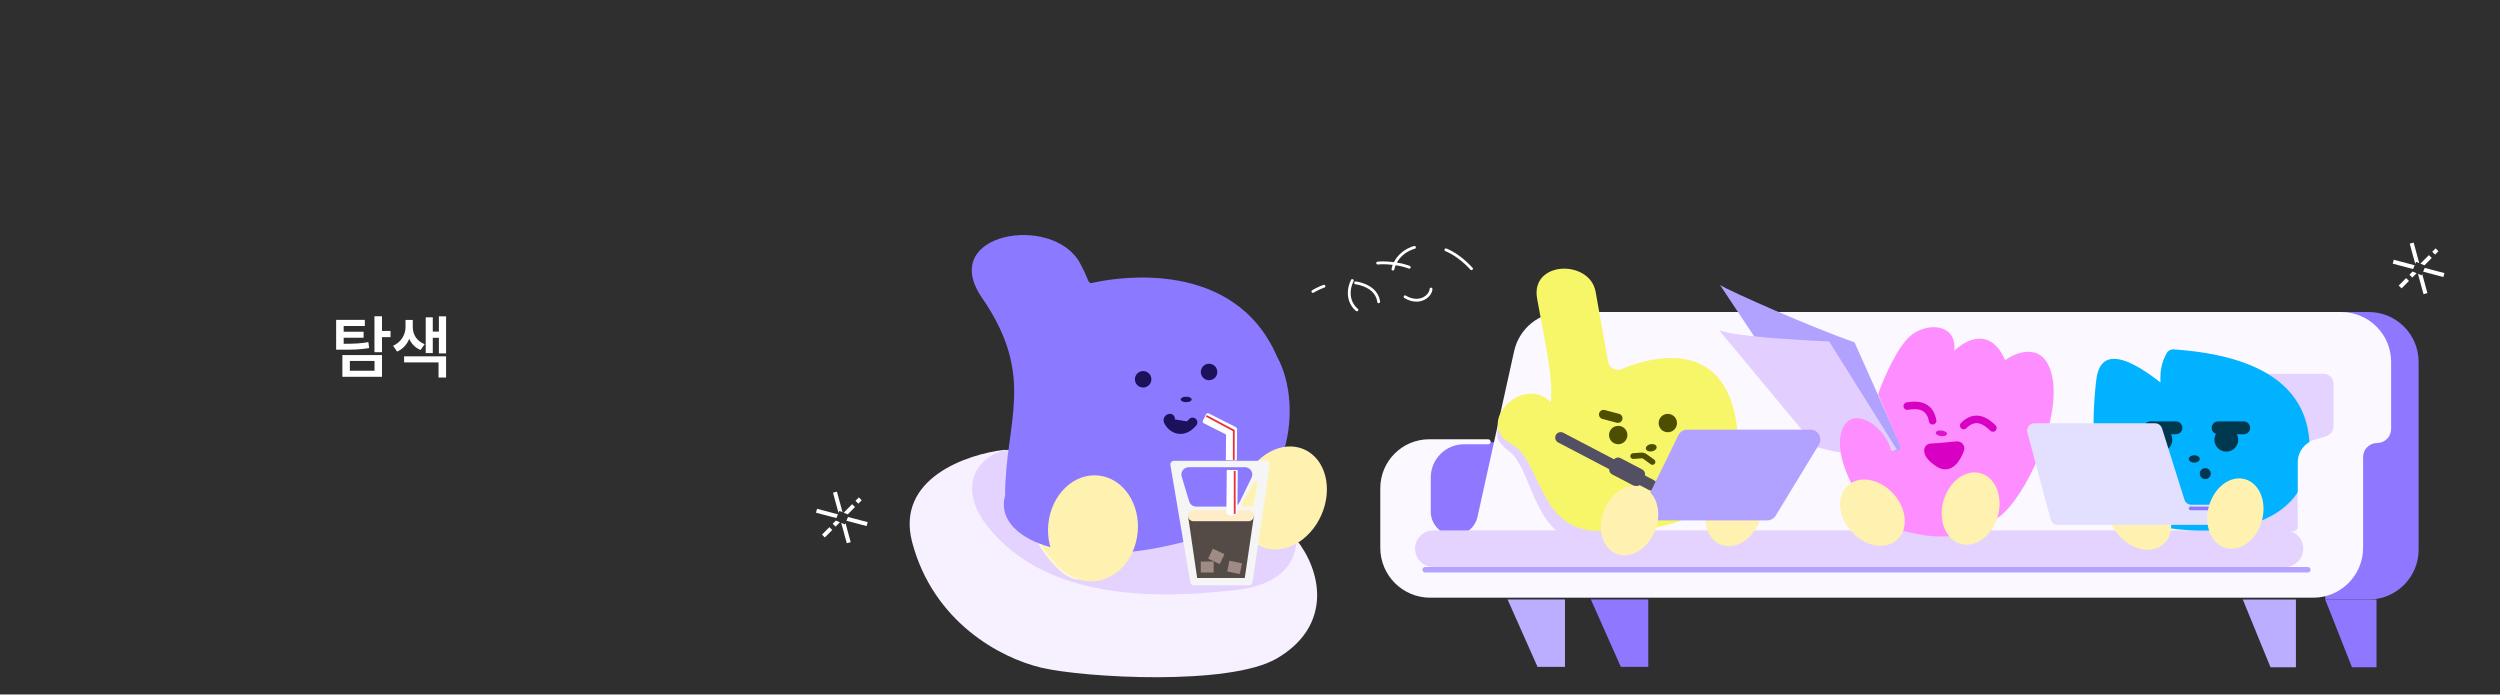
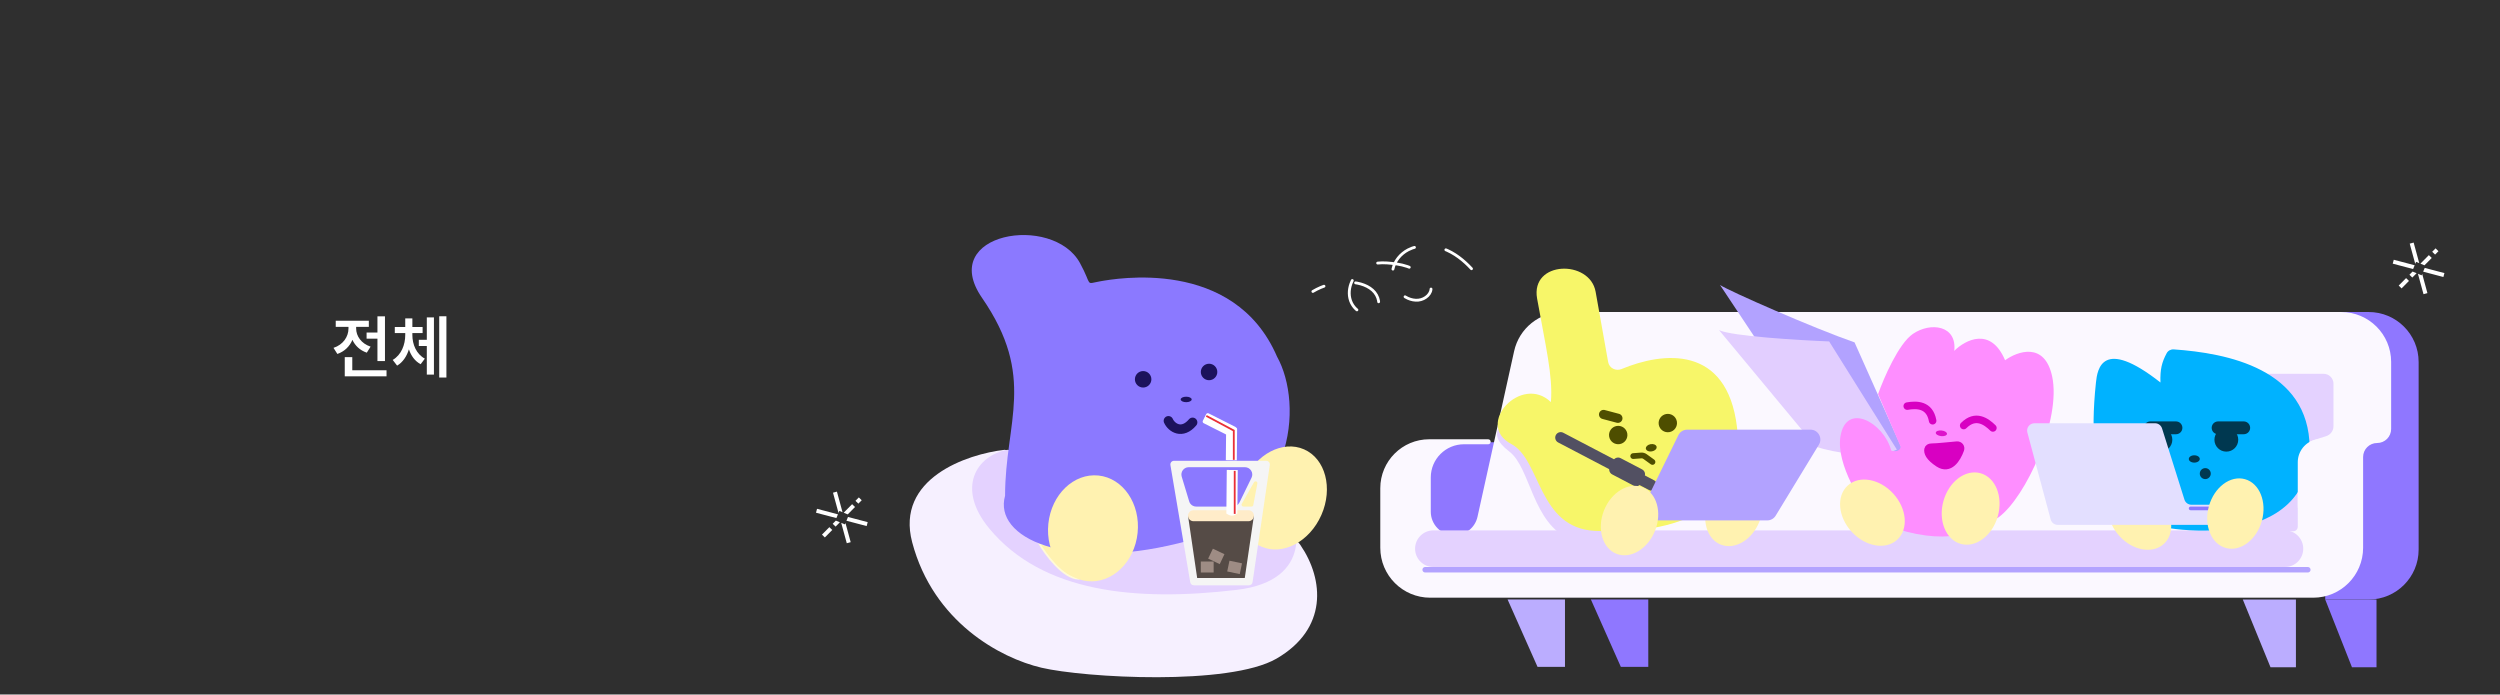
<svg xmlns="http://www.w3.org/2000/svg" width="1440" height="400" viewBox="0 0 1440 400" fill="none">
-   <rect width="1440" height="400" fill="#2F2F2F" />
-   <rect x="820.923" y="254.727" width="60.377" height="53.19" fill="#8F77FF" />
-   <path d="M1339.33 179.724H1364.38C1380.25 179.724 1393.13 192.596 1393.13 208.475V316.579C1393.13 332.457 1380.25 345.33 1364.38 345.33H1339.33V179.724Z" fill="#8F77FF" />
-   <path d="M872.135 202.269L851.045 297.667C849.666 303.905 844.136 308.347 837.747 308.347C830.225 308.347 824.128 302.249 824.128 294.727V275.025C824.128 264.458 832.694 255.892 843.261 255.892H857.2C857.864 255.892 858.441 255.437 858.597 254.791C858.815 253.887 858.13 253.017 857.2 253.017H823.236C807.668 253.017 795.047 265.638 795.047 281.206V315.524C795.047 331.402 807.919 344.275 823.798 344.275H1332.4C1348.28 344.275 1361.15 331.402 1361.15 315.524V263.251C1361.15 258.79 1364.77 255.173 1369.23 255.173C1373.69 255.173 1377.3 251.556 1377.3 247.095V208.475C1377.3 192.596 1364.43 179.724 1348.55 179.724H900.208C886.721 179.724 875.046 189.099 872.135 202.269Z" fill="#FBF8FF" />
-   <rect x="815.089" y="305.497" width="511.585" height="21.096" rx="10.548" fill="#E4D2FF" />
-   <rect x="819.308" y="326.593" width="511.585" height="3.164" rx="1.582" fill="#B3A3FF" />
-   <path d="M1354.74 384.358L1339.33 345.329H1368.87V384.358H1354.74Z" fill="#8F77FF" />
-   <path d="M1307.82 384.358L1291.86 345.329H1322.45V384.358H1307.82Z" fill="#BBADFF" />
-   <path d="M885.614 384.107L868.363 345.293H901.427V384.107H885.614Z" fill="#BBADFF" />
-   <path d="M933.601 384.107L916.351 345.293H949.414V384.107H933.601Z" fill="#8F77FF" />
-   <path d="M525.416 312.353C515.712 275.646 556.885 261.546 578.684 259.085C613.493 266.996 735.324 293.894 749.037 313.935C762.75 333.977 764.773 362.266 735.324 379.334C708.025 395.156 624.695 390.409 599.907 384.608C576.195 379.058 537.546 358.238 525.416 312.353Z" fill="#F6F0FF" />
-   <path d="M569.849 304.442C550.51 281.098 562.462 262.25 580.393 259.085L741.783 291.784C746.881 298.465 758.102 334.359 712.244 339.778C654.23 346.635 600.434 341.361 569.849 304.442Z" fill="#E4D2FF" />
-   <path d="M621.116 333.328C612.256 332.906 602.305 319.44 598.438 312.759C603.923 315.291 612.678 312.056 616.369 310.122L621.116 333.328Z" fill="#FFF2B0" stroke="#FFFAD7" stroke-width="1.055" />
-   <path d="M731.634 314.45C722.854 315.712 710.535 304.372 705.473 298.545C711.338 299.992 719.323 295.159 722.582 292.561L731.634 314.45Z" fill="#FFFAD7" stroke="#FFFAD7" stroke-width="1.055" />
-   <path d="M565.626 171.535C597.16 217.225 578.923 242.837 578.923 285.556C572.066 309.817 614.259 328.82 678.603 312.981C746.638 296.234 750.857 232.815 735.562 205.389C710.773 147.903 641.873 160.593 633.661 162.042C624.694 163.625 629.441 164.984 622.057 151.494C606.396 122.881 539.782 134.09 565.626 171.535Z" fill="#8B79FF" />
-   <ellipse cx="738.834" cy="286.827" rx="24.345" ry="30.59" transform="rotate(23.7614 738.834 286.827)" fill="#FFF2B0" />
-   <ellipse cx="629.554" cy="304.321" rx="25.843" ry="30.59" transform="rotate(5.93108 629.554 304.321)" fill="#FFF2B0" />
-   <path d="M674.16 267.875C673.942 266.588 674.934 265.414 676.24 265.414H729.316C730.603 265.414 731.59 266.557 731.403 267.831L721.475 335.339C721.323 336.374 720.435 337.141 719.388 337.141H687.657C686.627 337.141 685.748 336.398 685.577 335.383L674.16 267.875Z" fill="#F5F5F5" />
-   <path d="M684.292 297.058H722.265L716.991 332.922H689.566L684.292 297.058Z" fill="#554B46" />
-   <rect x="684.292" y="293.894" width="37.973" height="6.329" rx="3.164" fill="#FFECC9" />
-   <path d="M710.137 291.784H689.006C687.146 291.784 685.506 290.566 684.967 288.786L680.662 274.546C679.843 271.837 681.871 269.106 684.701 269.106H717.091C720.21 269.106 722.252 272.372 720.883 275.175L713.928 289.418C713.22 290.866 711.749 291.784 710.137 291.784Z" fill="#8B79FF" />
-   <path d="M720.864 291.784H716.165C715.357 291.784 714.849 290.912 715.248 290.209L722.295 277.792C722.884 276.756 724.471 277.338 724.249 278.509L721.9 290.926C721.806 291.424 721.371 291.784 720.864 291.784Z" fill="#FFF2B0" />
-   <path d="M694.746 238.568C695.009 238.048 695.643 237.84 696.163 238.102L711.595 245.895C711.748 245.973 711.873 246.084 711.969 246.214C712.332 246.383 712.583 246.752 712.579 247.179L712.408 265.111L706.08 265.05L706.22 250.271L693.309 243.752C692.79 243.489 692.581 242.855 692.844 242.335L694.746 238.568Z" fill="white" />
-   <path d="M712.951 270.748L712.713 295.851C710.375 297.278 708.999 297.557 706.384 295.791L706.622 270.688L712.951 270.748Z" fill="white" />
-   <path d="M694.84 239.571L710.662 248.01V264.887" stroke="#E93039" stroke-width="1.055" />
-   <path d="M711.189 271.215V296.004" stroke="#E93039" stroke-width="1.055" />
-   <circle cx="658.449" cy="218.475" r="4.747" fill="#1C125C" />
-   <ellipse cx="683.237" cy="230.078" rx="3.164" ry="1.582" fill="#1C125C" />
-   <circle cx="696.422" cy="214.256" r="4.747" fill="#1C125C" />
-   <path d="M673.979 241.114C673.264 241.084 672.72 241.74 673.015 242.392C674.843 246.438 680.924 250.387 686.936 243.286" fill="#1C125C" stroke="#1C125C" stroke-width="5.493" stroke-linecap="round" />
-   <path d="M1068.22 197.208L1097.48 262.779L1043.29 243.27L990.729 164.152C995.931 167.62 1044.74 189.079 1068.22 197.208Z" fill="#B2A2FF" />
-   <path d="M1053.59 196.666L1092.61 258.985C1078.73 265.054 1055.76 260.43 1046 257.359L990.187 190.163C997.557 193.631 1035.53 195.944 1053.59 196.666Z" fill="#E2CEFF" />
-   <path d="M1060.09 251.399C1057.49 267.439 1072.38 290.596 1080.14 300.17C1115.91 314.802 1135.42 309.382 1151.13 298.002C1166.85 286.622 1187.44 241.644 1182.02 216.717C1177.69 196.775 1162.15 202.266 1154.93 207.504C1146.69 187.996 1131.99 195.763 1125.66 202.085C1127.29 187.454 1112.12 185.286 1101.82 192.331C1093.58 197.967 1085.02 217.8 1081.77 227.013L1094.77 257.359C1094.34 260.394 1090.98 260.069 1089.36 259.527C1085.02 243.27 1063.34 231.348 1060.09 251.399Z" fill="#FE8EFF" />
-   <ellipse cx="1078.52" cy="295.293" rx="21.134" ry="16.257" transform="rotate(47.6142 1078.52 295.293)" fill="#FFF2B0" />
-   <ellipse cx="1135.09" cy="292.931" rx="21.134" ry="16.257" transform="rotate(105.637 1135.09 292.931)" fill="#FFF2B0" />
-   <path d="M1098.57 233.92C1103.81 233.017 1111.47 232.816 1113.2 242.354" stroke="#D800C2" stroke-width="4.335" stroke-linecap="round" />
-   <path d="M1147.91 246.5C1144.12 242.779 1137.93 238.261 1131.08 245.123" stroke="#D800C2" stroke-width="4.335" stroke-linecap="round" />
-   <ellipse cx="1118.24" cy="249.587" rx="3.251" ry="1.626" transform="rotate(6.48041 1118.24 249.587)" fill="#DD12CA" />
-   <path d="M1127.23 256.406C1122.93 256.728 1116.57 257.542 1112.33 257.608C1111.51 257.621 1110.7 258.038 1110.55 258.837C1110.24 260.516 1110.98 263.215 1116.65 266.917C1122.94 271.026 1127.22 264.404 1129.19 258.925C1129.67 257.599 1128.64 256.301 1127.23 256.406Z" fill="#D800C2" stroke="#D800C2" stroke-width="4.335" stroke-linecap="round" />
-   <path d="M1323.51 260.667V303.387C1323.51 304.844 1322.33 306.024 1320.87 306.024H1288.05C1284.92 306.024 1282.37 303.48 1282.37 300.342V220.992C1282.37 217.854 1284.92 215.31 1288.05 215.31H1338.4C1341.53 215.31 1344.08 217.854 1344.08 220.992V245.577C1344.08 248.233 1342.24 250.53 1339.69 251.287C1335.12 252.647 1330.26 254.445 1327.73 255.393C1324.35 256.659 1323.51 259.437 1323.51 260.667Z" fill="#E4D2FF" />
-   <path d="M1207.27 220.318C1200.46 284.061 1220.96 295.692 1226.51 298.206C1250.24 308.95 1330.81 316.559 1330.36 257.92C1330.02 212.387 1282.67 203.373 1252.07 201.246C1250.4 201.129 1248.79 201.975 1248 203.459C1245.17 208.747 1244.18 212.812 1244.42 220.318C1210.8 193.908 1208.08 212.708 1207.27 220.318Z" fill="#00B2FF" />
-   <circle cx="1244.4" cy="253.284" r="6.856" fill="#003850" />
-   <path d="M1238.6 246.427C1240.71 246.427 1246.61 246.427 1253.36 246.427" stroke="#003850" stroke-width="7.384" stroke-linecap="round" />
-   <ellipse cx="1232.5" cy="298.114" rx="20.569" ry="15.822" transform="rotate(47.6142 1232.5 298.114)" fill="#FFF2B0" />
-   <path d="M1181.19 299.205L1167.76 249.102C1167.05 246.422 1169.07 243.79 1171.84 243.79H1241.3C1243.14 243.79 1244.77 244.986 1245.33 246.743L1258.24 287.776C1258.79 289.534 1260.42 290.73 1262.26 290.73H1277.62C1279.95 290.73 1281.84 292.619 1281.84 294.949V298.113C1281.84 300.443 1279.95 302.332 1277.62 302.332H1185.27C1183.36 302.332 1181.68 301.05 1181.19 299.205Z" fill="#E3DFFF" />
-   <path d="M1276.04 292.839H1261.8" stroke="#8B79FF" stroke-width="2.11" stroke-linecap="round" />
-   <ellipse cx="1287.57" cy="295.815" rx="20.569" ry="15.822" transform="rotate(105.637 1287.57 295.815)" fill="#FFF2B0" />
-   <circle cx="1282.37" cy="253.284" r="6.856" fill="#003850" />
-   <circle cx="1270.24" cy="272.798" r="3.164" fill="#003850" />
-   <path d="M1277.62 246.427C1279.73 246.427 1285.64 246.427 1292.39 246.427" stroke="#003850" stroke-width="7.384" stroke-linecap="round" />
-   <ellipse cx="1263.91" cy="264.359" rx="3.164" ry="2.11" fill="#003850" />
-   <path d="M869.411 260.14C881.647 269.422 882.597 301.805 904.747 310.771H926.899C913.538 286.686 882.913 232.715 875.74 236.934C866.774 242.208 854.117 248.537 869.411 260.14Z" fill="#E4D2FF" />
-   <path d="M870.51 255.762C887.6 264.76 885.793 304.063 918.679 305.783C957.437 307.81 1006.81 298.245 1000.51 246.029C994.765 198.401 957.802 202.647 934.014 212.564C930.737 213.93 926.921 212.038 926.298 208.543L919.081 168.063C915.747 149.363 881.466 150.096 885.368 171.982C890.106 198.561 894.62 216.847 893.307 231.599C876.413 215.254 849.148 244.515 870.51 255.762Z" fill="#F7F669" />
-   <path d="M950.843 256.357C951.618 256.219 952.334 256.309 952.858 256.538C953.387 256.769 953.666 257.109 953.728 257.456C953.79 257.803 953.646 258.219 953.229 258.618C952.816 259.015 952.175 259.346 951.401 259.484C950.626 259.622 949.91 259.533 949.385 259.303C948.857 259.073 948.578 258.732 948.516 258.385C948.455 258.038 948.598 257.622 949.015 257.223C949.428 256.827 950.068 256.496 950.843 256.357Z" fill="#4E4E00" stroke="#4E4E00" stroke-width="1.059" />
-   <circle cx="932.091" cy="250.582" r="4.764" transform="rotate(-10.1081 932.091 250.582)" fill="#4E4E00" stroke="#4E4E00" stroke-width="1.059" />
-   <circle cx="960.66" cy="243.686" r="4.764" transform="rotate(-10.1081 960.66 243.686)" fill="#4E4E00" stroke="#4E4E00" stroke-width="1.059" />
-   <path d="M940.734 262.701L945.331 262.355C946.113 262.296 946.89 262.515 947.526 262.974L951.825 266.08" stroke="#4E4E00" stroke-width="3.321" stroke-linecap="round" />
-   <path d="M923.657 238.738L931.905 240.935" stroke="#4E4E00" stroke-width="5.293" stroke-linecap="round" />
-   <ellipse cx="998.731" cy="294.568" rx="20.569" ry="15.822" transform="rotate(111.486 998.731 294.568)" fill="#FFF2B0" />
-   <rect x="894.7" y="253.397" width="6.329" height="65.398" rx="3.164" transform="rotate(-62.371 894.7 253.397)" fill="#525062" />
-   <rect x="925.8" y="271.784" width="10.548" height="20.271" rx="3.164" transform="rotate(-62.371 925.8 271.784)" fill="#525062" />
-   <path d="M966.731 250.667L946.721 291.577C944.875 295.352 947.623 299.755 951.825 299.755H1017.94C1019.92 299.755 1021.76 298.721 1022.79 297.028L1047.69 256.118C1050 252.332 1047.27 247.482 1042.84 247.482H971.835C969.665 247.482 967.685 248.718 966.731 250.667Z" fill="#B2A2FF" />
-   <ellipse cx="938.606" cy="299.842" rx="20.569" ry="15.822" transform="rotate(111.486 938.606 299.842)" fill="#FFF2B0" />
-   <rect x="691.675" y="323.429" width="7.384" height="6.329" fill="#9E8C84" />
-   <rect x="698.618" y="316.045" width="7.384" height="6.329" transform="rotate(25.4868 698.618 316.045)" fill="#9E8C84" />
-   <rect x="708.177" y="322.962" width="7.384" height="6.329" transform="rotate(11.8941 708.177 322.962)" fill="#9E8C84" />
-   <path d="M1323.51 266.251V290.993C1323.51 298.421 1329.53 304.442 1336.96 304.442C1344.39 304.442 1350.41 298.421 1350.41 290.993V266.251C1350.41 257.681 1342.5 251.297 1334.12 253.104C1327.93 254.44 1323.51 259.916 1323.51 266.251Z" fill="#FBF8FF" />
-   <path d="M486.668 302.037L486.992 301.259L489.999 312.292L487.744 312.907L484.539 301.15L486.668 302.037ZM479.38 305.265L475.111 309.576L473.453 307.937L477.712 303.636L479.38 305.265ZM499.791 300.757L499.194 303.011L487.542 299.938L488.446 297.765L499.791 300.757ZM483.774 300.831L481.299 303.328L479.63 301.699L481.45 299.863L483.774 300.831ZM482.655 296.246L481.751 298.418L470.015 295.324L470.612 293.07L482.655 296.246ZM492.495 292.037L488.285 296.286L485.962 295.319L490.827 290.408L492.495 292.037ZM485.297 295.042L483.474 294.283L482.986 295.453L479.806 283.789L482.062 283.174L485.297 295.042ZM496.353 288.144L494.415 290.1L492.746 288.471L494.694 286.505L496.353 288.144Z" fill="white" />
-   <path d="M1394.86 158.582L1395.19 157.805L1398.19 168.838L1395.94 169.452L1392.73 157.695L1394.86 158.582ZM1387.57 161.811L1383.31 166.121L1381.65 164.482L1385.91 160.181L1387.57 161.811ZM1407.99 157.303L1407.39 159.557L1395.74 156.484L1396.64 154.311L1407.99 157.303ZM1391.97 157.376L1389.49 159.873L1387.83 158.244L1389.64 156.408L1391.97 157.376ZM1390.85 152.791L1389.95 154.964L1378.21 151.869L1378.81 149.615L1390.85 152.791ZM1400.69 148.582L1396.48 152.831L1394.16 151.864L1399.02 146.953L1400.69 148.582ZM1393.49 151.587L1391.67 150.828L1391.18 151.998L1388 140.334L1390.26 139.719L1393.49 151.587ZM1404.55 144.69L1402.61 146.645L1400.94 145.016L1402.89 143.05L1404.55 144.69Z" fill="white" />
-   <path d="M847.59 154.785C843.154 149.988 837.821 145.66 831.357 143.294C824.893 140.928 817.154 140.754 811.122 143.898C806.583 146.264 803.289 150.432 802.328 155.025C801.367 159.618 802.755 164.557 806.035 168.211C808.661 171.136 812.753 173.285 816.944 172.889C821.135 172.492 824.939 168.918 824.193 165.236C823.787 163.24 822.237 161.595 820.676 160.113C818.494 158.041 816.145 156.056 813.363 154.662C809.789 152.865 805.669 152.119 801.592 151.683C797.961 151.294 794.219 151.139 790.704 152.035C784.698 153.566 780.003 158.164 778.116 163.45C776.836 167.042 776.769 171.047 778.45 174.509C780.131 177.971 783.688 180.776 787.874 181.406C788.724 181.534 789.625 181.57 790.425 181.293C791.187 181.03 791.8 180.506 792.302 179.933C795.558 176.221 794.322 170.437 790.577 167.108C786.832 163.778 781.26 162.548 775.957 162.533C768.924 162.531 762.051 164.391 756.216 167.876" stroke="white" stroke-width="1.632" stroke-linecap="round" stroke-linejoin="round" stroke-dasharray="18.5 18.5" />
-   <path d="M210.141 184.234V187.789H197.953V191.07H209.438V194.547H197.953V198.023C204.066 198.004 207.875 197.848 212.172 197.047L212.641 200.484C207.836 201.305 203.656 201.461 196.43 201.422H193.617V184.234H210.141ZM220.023 204.508V217.047H197.211V204.508H220.023ZM201.508 207.906V213.531H215.727V207.906H201.508ZM220.023 182.164V190.602H224.945V194.195H220.023V202.867H215.688V182.164H220.023ZM237.758 188.57C237.758 192.516 239.945 196.422 244.594 198.258L242.25 201.578C239.145 200.328 236.977 198.023 235.727 195.172C234.398 198.375 232.094 201.07 228.734 202.516L226.43 199.156C231.273 197.008 233.539 192.555 233.578 188.57V184.273H237.758V188.57ZM256.938 182.203V203.57H252.797V194.586H249.281V203.375H245.219V182.789H249.281V190.992H252.797V182.203H256.938ZM256.938 205.25V217.477H252.602V208.727H232.758V205.25H256.938Z" fill="white" />
+   <g clip-path="url(#clip0_2314_14806)">
+     <path d="M1440 0H0V400H1440V0Z" fill="#2F2F2F" />
+     <path d="M881.3 254.727H820.923V307.916H881.3V254.727Z" fill="#8F77FF" />
+     <path d="M1339.33 179.725H1364.38C1380.25 179.725 1393.13 192.597 1393.13 208.476V316.58C1393.13 332.458 1380.25 345.331 1364.38 345.331H1339.33V179.725Z" fill="#8F77FF" />
+     <path d="M872.135 202.269L851.045 297.667C849.666 303.905 844.136 308.347 837.747 308.347C830.225 308.347 824.128 302.249 824.128 294.727V275.025C824.128 264.458 832.694 255.892 843.261 255.892H857.2C857.864 255.892 858.441 255.437 858.597 254.791C858.815 253.887 858.13 253.017 857.2 253.017H823.236C807.668 253.017 795.047 265.638 795.047 281.206V315.524C795.047 331.402 807.919 344.275 823.798 344.275H1332.4C1348.28 344.275 1361.15 331.402 1361.15 315.524V263.251C1361.15 258.79 1364.77 255.173 1369.23 255.173C1373.69 255.173 1377.3 251.556 1377.3 247.095V208.475C1377.3 192.596 1364.43 179.724 1348.55 179.724H900.208C886.721 179.724 875.046 189.099 872.135 202.269Z" fill="#FBF8FF" />
+     <path d="M1316.13 305.497H825.637C819.811 305.497 815.089 310.22 815.089 316.045V316.045C815.089 321.871 819.811 326.593 825.637 326.593H1316.13C1321.95 326.593 1326.67 321.871 1326.67 316.045C1326.67 310.22 1321.95 305.497 1316.13 305.497Z" fill="#E4D2FF" />
+     <path d="M1329.31 326.593H820.89C820.016 326.593 819.308 327.301 819.308 328.175C819.308 329.049 820.016 329.757 820.89 329.757H1329.31C1330.18 329.757 1330.89 329.049 1330.89 328.175C1330.89 327.301 1330.18 326.593 1329.31 326.593Z" fill="#B3A3FF" />
+     <path d="M1354.74 384.358L1339.33 345.329H1368.87V384.358H1354.74Z" fill="#8F77FF" />
+     <path d="M1307.82 384.358L1291.86 345.329H1322.45V384.358H1307.82Z" fill="#BBADFF" />
+     <path d="M885.614 384.107L868.363 345.293H901.427V384.107H885.614Z" fill="#BBADFF" />
+     <path d="M933.601 384.107L916.351 345.293H949.414V384.107H933.601Z" fill="#8F77FF" />
+     <path d="M525.416 312.353C515.712 275.646 556.885 261.546 578.684 259.085C613.493 266.996 735.324 293.894 749.037 313.935C762.75 333.977 764.773 362.266 735.324 379.334C708.025 395.156 624.695 390.409 599.907 384.608C576.195 379.058 537.546 358.238 525.416 312.353Z" fill="#F6F0FF" />
+     <path d="M569.849 304.442C550.51 281.098 562.462 262.25 580.393 259.085L741.783 291.784C746.881 298.465 758.102 334.359 712.244 339.778C654.23 346.635 600.434 341.361 569.849 304.442Z" fill="#E4D2FF" />
+     <path d="M621.116 333.328C612.256 332.906 602.305 319.44 598.438 312.759C603.923 315.291 612.678 312.056 616.369 310.122L621.116 333.328Z" fill="#FFF2B0" stroke="#FFFAD7" stroke-width="1.055" />
+     <path d="M731.634 314.45C722.854 315.712 710.535 304.372 705.473 298.545C711.338 299.992 719.323 295.159 722.582 292.561L731.634 314.45Z" fill="#FFFAD7" stroke="#FFFAD7" stroke-width="1.055" />
+     <path d="M565.626 171.535C597.16 217.225 578.923 242.837 578.923 285.556C572.066 309.817 614.259 328.82 678.603 312.981C746.638 296.234 750.857 232.815 735.562 205.389C710.773 147.903 641.873 160.593 633.661 162.042C624.694 163.625 629.441 164.984 622.057 151.494C606.396 122.881 539.782 134.09 565.626 171.535Z" fill="#8B79FF" />
+     <path d="M726.509 314.824C738.814 320.241 754.308 312.098 761.115 296.636C767.922 281.174 763.465 264.248 751.159 258.831C738.854 253.413 723.36 261.556 716.553 277.018C709.746 292.48 714.203 309.406 726.509 314.824Z" fill="#FFF2B0" />
+     <path d="M626.393 334.747C640.589 336.222 653.513 323.795 655.258 306.991C657.004 290.188 646.911 275.37 632.715 273.895C618.519 272.42 605.595 284.847 603.849 301.65C602.104 318.454 612.197 333.272 626.393 334.747Z" fill="#FFF2B0" />
+     <path d="M674.16 267.875C673.942 266.588 674.934 265.414 676.24 265.414H729.316C730.603 265.414 731.59 266.557 731.403 267.831L721.475 335.339C721.323 336.374 720.435 337.141 719.388 337.141H687.657C686.627 337.141 685.748 336.398 685.577 335.383L674.16 267.875Z" fill="#F5F5F5" />
+     <path d="M684.292 297.058H722.265L716.991 332.922H689.566L684.292 297.058Z" fill="#554B46" />
+     <path d="M719.101 293.894H687.456C685.709 293.894 684.292 295.31 684.292 297.058C684.292 298.806 685.709 300.222 687.456 300.222H719.101C720.849 300.222 722.265 298.806 722.265 297.058C722.265 295.31 720.849 293.894 719.101 293.894Z" fill="#FFECC9" />
+     <path d="M710.137 291.784H689.006C687.146 291.784 685.506 290.566 684.967 288.786L680.662 274.546C679.843 271.837 681.871 269.106 684.701 269.106H717.091C720.21 269.106 722.252 272.372 720.883 275.175L713.928 289.418C713.22 290.866 711.749 291.784 710.137 291.784Z" fill="#8B79FF" />
+     <path d="M720.864 291.784H716.165C715.357 291.784 714.849 290.912 715.248 290.209L722.295 277.792C722.884 276.756 724.471 277.338 724.249 278.509L721.9 290.926C721.806 291.424 721.371 291.784 720.864 291.784Z" fill="#FFF2B0" />
+     <path d="M694.746 238.568C695.009 238.048 695.643 237.84 696.163 238.102L711.595 245.895C711.748 245.973 711.873 246.084 711.969 246.214C712.332 246.383 712.583 246.752 712.579 247.179L712.408 265.111L706.08 265.05L706.22 250.271L693.309 243.752C692.79 243.489 692.581 242.855 692.844 242.335L694.746 238.568Z" fill="white" />
+     <path d="M712.951 270.747L712.713 295.851C710.375 297.278 708.999 297.556 706.384 295.79L706.622 270.688L712.951 270.747Z" fill="white" />
+     <path d="M694.84 239.571L710.662 248.01V264.887" stroke="#E93039" stroke-width="1.055" />
+     <path d="M711.189 271.215V296.004" stroke="#E93039" stroke-width="1.055" />
+     <path d="M658.449 223.222C661.07 223.222 663.195 221.097 663.195 218.475C663.195 215.854 661.07 213.729 658.449 213.729C655.827 213.729 653.702 215.854 653.702 218.475C653.702 221.097 655.827 223.222 658.449 223.222Z" fill="#1C125C" />
+     <path d="M683.237 231.661C684.985 231.661 686.402 230.952 686.402 230.078C686.402 229.204 684.985 228.496 683.237 228.496C681.49 228.496 680.073 229.204 680.073 230.078C680.073 230.952 681.49 231.661 683.237 231.661Z" fill="#1C125C" />
+     <path d="M696.422 219.003C699.043 219.003 701.169 216.878 701.169 214.256C701.169 211.635 699.043 209.51 696.422 209.51C693.8 209.51 691.675 211.635 691.675 214.256C691.675 216.878 693.8 219.003 696.422 219.003Z" fill="#1C125C" />
+     <path d="M673.015 242.392C674.843 246.438 680.924 250.387 686.936 243.286" stroke="#1C125C" stroke-width="5.493" stroke-linecap="round" />
+     <path d="M1068.22 197.208L1097.48 262.779L1043.29 243.27L990.729 164.152C995.931 167.62 1044.74 189.079 1068.22 197.208Z" fill="#B2A2FF" />
+     <path d="M1053.59 196.666L1092.61 258.985C1078.73 265.054 1055.76 260.43 1046 257.359L990.187 190.163C997.557 193.631 1035.53 195.944 1053.59 196.666Z" fill="#E2CEFF" />
+     <path d="M1060.09 251.399C1057.49 267.439 1072.38 290.596 1080.14 300.17C1115.91 314.802 1135.42 309.382 1151.13 298.002C1166.85 286.622 1187.44 241.644 1182.02 216.717C1177.69 196.775 1162.15 202.266 1154.93 207.504C1146.69 187.996 1131.99 195.763 1125.66 202.085C1127.29 187.454 1112.12 185.286 1101.82 192.331C1093.58 197.967 1085.02 217.8 1081.77 227.013L1094.77 257.359C1094.34 260.394 1090.98 260.069 1089.36 259.527C1085.02 243.27 1063.34 231.348 1060.09 251.399Z" fill="#FE8EFF" />
+     <path d="M1066.51 306.252C1074.38 314.874 1086.14 316.956 1092.77 310.903C1099.4 304.851 1098.4 292.955 1090.53 284.334C1082.66 275.713 1070.9 273.63 1064.27 279.683C1057.64 285.735 1058.64 297.631 1066.51 306.252Z" fill="#FFF2B0" />
+     <path d="M1119.43 288.549C1116.29 299.789 1120.75 310.863 1129.39 313.283C1138.04 315.703 1147.6 308.553 1150.75 297.313C1153.89 286.073 1149.43 274.999 1140.79 272.579C1132.14 270.159 1122.58 277.309 1119.43 288.549Z" fill="#FFF2B0" />
+     <path d="M1098.57 233.92C1103.81 233.017 1111.47 232.816 1113.2 242.354" stroke="#D800C2" stroke-width="4.335" stroke-linecap="round" />
+     <path d="M1147.91 246.5C1144.12 242.779 1137.93 238.261 1131.08 245.123" stroke="#D800C2" stroke-width="4.335" stroke-linecap="round" />
+     <path d="M1118.06 251.202C1119.84 251.405 1121.37 250.846 1121.47 249.954C1121.57 249.062 1120.21 248.174 1118.42 247.971C1116.64 247.769 1115.11 248.328 1115.01 249.22C1114.91 250.112 1116.27 250.999 1118.06 251.202Z" fill="#DD12CA" />
+     <path d="M1127.23 256.406C1122.93 256.728 1116.57 257.542 1112.33 257.608C1111.51 257.621 1110.7 258.038 1110.55 258.837C1110.24 260.516 1110.98 263.215 1116.65 266.917C1122.94 271.026 1127.22 264.404 1129.19 258.925C1129.67 257.599 1128.64 256.301 1127.23 256.406Z" fill="#D800C2" stroke="#D800C2" stroke-width="4.335" stroke-linecap="round" />
+     <path d="M1323.51 260.667V303.387C1323.51 304.844 1322.33 306.024 1320.87 306.024H1288.05C1284.92 306.024 1282.37 303.48 1282.37 300.342V220.992C1282.37 217.854 1284.92 215.31 1288.05 215.31H1338.4C1341.53 215.31 1344.08 217.854 1344.08 220.992V245.577C1344.08 248.233 1342.24 250.53 1339.69 251.287C1335.12 252.647 1330.26 254.445 1327.73 255.393C1324.35 256.659 1323.51 259.437 1323.51 260.667Z" fill="#E4D2FF" />
+     <path d="M1207.27 220.318C1200.46 284.061 1220.96 295.692 1226.51 298.206C1250.24 308.95 1330.81 316.559 1330.36 257.92C1330.02 212.387 1282.67 203.373 1252.07 201.246C1250.4 201.129 1248.79 201.975 1248 203.459C1245.17 208.747 1244.18 212.812 1244.42 220.318C1210.8 193.908 1208.08 212.708 1207.27 220.318Z" fill="#00B2FF" />
+     <path d="M1244.4 260.14C1248.19 260.14 1251.26 257.071 1251.26 253.284C1251.26 249.497 1248.19 246.428 1244.4 246.428C1240.61 246.428 1237.54 249.497 1237.54 253.284C1237.54 257.071 1240.61 260.14 1244.4 260.14Z" fill="#003850" />
+     <path d="M1238.6 246.427C1240.71 246.427 1246.61 246.427 1253.36 246.427" stroke="#003850" stroke-width="7.384" stroke-linecap="round" />
+     <path d="M1220.81 308.78C1228.47 317.17 1239.91 319.197 1246.37 313.306C1252.82 307.415 1251.84 295.838 1244.19 287.447C1236.53 279.057 1225.09 277.03 1218.63 282.921C1212.18 288.812 1213.16 300.389 1220.81 308.78Z" fill="#FFF2B0" />
+     <path d="M1181.19 299.205L1167.76 249.102C1167.05 246.422 1169.07 243.79 1171.84 243.79H1241.3C1243.14 243.79 1244.77 244.986 1245.33 246.743L1258.24 287.776C1258.79 289.534 1260.42 290.73 1262.26 290.73H1277.62C1279.95 290.73 1281.84 292.619 1281.84 294.949V298.113C1281.84 300.443 1279.95 302.332 1277.62 302.332H1185.27C1183.36 302.332 1181.68 301.05 1181.19 299.205Z" fill="#E3DFFF" />
+     <path d="M1276.04 292.839H1261.8" stroke="#8B79FF" stroke-width="2.11" stroke-linecap="round" />
+     <path d="M1272.33 291.551C1269.27 302.49 1273.61 313.268 1282.03 315.623C1290.44 317.978 1299.74 311.019 1302.81 300.08C1305.87 289.141 1301.53 278.363 1293.11 276.008C1284.7 273.652 1275.4 280.611 1272.33 291.551Z" fill="#FFF2B0" />
+     <path d="M1282.37 260.14C1286.16 260.14 1289.23 257.071 1289.23 253.284C1289.23 249.497 1286.16 246.428 1282.37 246.428C1278.58 246.428 1275.51 249.497 1275.51 253.284C1275.51 257.071 1278.58 260.14 1282.37 260.14Z" fill="#003850" />
+     <path d="M1270.24 275.963C1271.99 275.963 1273.4 274.546 1273.4 272.798C1273.4 271.051 1271.99 269.634 1270.24 269.634C1268.49 269.634 1267.08 271.051 1267.08 272.798C1267.08 274.546 1268.49 275.963 1270.24 275.963Z" fill="#003850" />
+     <path d="M1277.62 246.427C1279.73 246.427 1285.64 246.427 1292.39 246.427" stroke="#003850" stroke-width="7.384" stroke-linecap="round" />
+     <path d="M1263.91 266.468C1265.66 266.468 1267.07 265.524 1267.07 264.359C1267.07 263.194 1265.66 262.249 1263.91 262.249C1262.16 262.249 1260.75 263.194 1260.75 264.359C1260.75 265.524 1262.16 266.468 1263.91 266.468Z" fill="#003850" />
+     <path d="M869.411 260.14C881.647 269.422 882.597 301.805 904.747 310.771H926.899C913.538 286.686 882.913 232.715 875.74 236.934C866.774 242.208 854.117 248.537 869.411 260.14Z" fill="#E4D2FF" />
+     <path d="M870.51 255.762C887.6 264.76 885.793 304.063 918.679 305.783C957.437 307.81 1006.81 298.245 1000.51 246.029C994.765 198.401 957.802 202.647 934.014 212.564C930.737 213.93 926.921 212.038 926.298 208.543L919.081 168.063C915.747 149.363 881.466 150.096 885.368 171.982C890.106 198.561 894.62 216.847 893.307 231.599C876.413 215.254 849.148 244.515 870.51 255.762Z" fill="#F7F669" />
+     <path d="M950.843 256.357C951.618 256.219 952.334 256.309 952.858 256.538C953.387 256.769 953.666 257.109 953.728 257.456C953.79 257.803 953.646 258.219 953.229 258.618C952.816 259.015 952.175 259.346 951.401 259.484C950.626 259.622 949.91 259.533 949.385 259.303C948.857 259.073 948.578 258.732 948.516 258.385C948.455 258.038 948.598 257.622 949.015 257.223C949.428 256.827 950.068 256.496 950.843 256.357Z" fill="#4E4E00" stroke="#4E4E00" stroke-width="1.059" />
+     <path d="M932.927 255.272C935.517 254.81 937.243 252.336 936.781 249.745C936.319 247.155 933.845 245.43 931.255 245.891C928.664 246.353 926.939 248.827 927.401 251.418C927.862 254.008 930.337 255.734 932.927 255.272Z" fill="#4E4E00" stroke="#4E4E00" stroke-width="1.059" />
+     <path d="M961.496 248.376C964.087 247.914 965.812 245.44 965.35 242.85C964.889 240.26 962.414 238.534 959.824 238.996C957.234 239.458 955.508 241.932 955.97 244.522C956.432 247.113 958.906 248.838 961.496 248.376Z" fill="#4E4E00" stroke="#4E4E00" stroke-width="1.059" />
+     <path d="M940.734 262.701L945.331 262.355C946.113 262.296 946.89 262.515 947.526 262.974L951.825 266.08" stroke="#4E4E00" stroke-width="3.321" stroke-linecap="round" />
+     <path d="M923.657 238.738L931.905 240.935" stroke="#4E4E00" stroke-width="5.293" stroke-linecap="round" />
+     <path d="M984.008 288.773C979.847 299.343 983.066 310.507 991.197 313.707C999.328 316.908 1009.29 310.934 1013.45 300.363C1017.61 289.793 1014.4 278.629 1006.26 275.428C998.134 272.228 988.169 278.202 984.008 288.773Z" fill="#FFF2B0" />
+     <path d="M900.439 249.258C898.89 248.447 896.978 249.045 896.168 250.594C895.357 252.142 895.955 254.054 897.504 254.865L949.838 282.258C951.386 283.069 953.298 282.47 954.109 280.922C954.919 279.374 954.321 277.461 952.773 276.651L900.439 249.258Z" fill="#525062" />
+     <path d="M929.224 265.242L927.267 268.981C926.457 270.529 927.055 272.441 928.603 273.252L940.955 279.717C942.504 280.528 944.416 279.929 945.226 278.381L947.183 274.643C947.994 273.094 947.395 271.182 945.847 270.372L933.495 263.906C931.947 263.096 930.034 263.694 929.224 265.242Z" fill="#525062" />
+     <path d="M966.731 250.667L946.721 291.577C944.875 295.352 947.623 299.755 951.825 299.755H1017.94C1019.92 299.755 1021.76 298.721 1022.79 297.028L1047.69 256.118C1050 252.332 1047.27 247.482 1042.84 247.482H971.835C969.665 247.482 967.685 248.718 966.731 250.667Z" fill="#B2A2FF" />
+     <path d="M923.883 294.047C919.722 304.617 922.941 315.781 931.072 318.982C939.203 322.182 949.168 316.208 953.328 305.638C957.489 295.067 954.271 283.903 946.14 280.703C938.009 277.502 928.044 283.477 923.883 294.047Z" fill="#FFF2B0" />
+     <path d="M699.059 323.429H691.675V329.758H699.059V323.429Z" fill="#9E8C84" />
+     <path d="M705.283 319.222L698.618 316.045L695.895 321.758L702.56 324.935L705.283 319.222Z" fill="#9E8C84" />
+     <path d="M715.402 324.484L708.177 322.962L706.872 329.155L714.098 330.677L715.402 324.484Z" fill="#9E8C84" />
+     <path d="M1323.51 266.251V290.993C1323.51 298.421 1329.53 304.442 1336.96 304.442C1344.39 304.442 1350.41 298.421 1350.41 290.993V266.251C1350.41 257.681 1342.5 251.297 1334.12 253.104C1327.93 254.44 1323.51 259.916 1323.51 266.251Z" fill="#FBF8FF" />
+     <path d="M486.668 302.037L486.992 301.259L489.999 312.292L487.744 312.907L484.539 301.15L486.668 302.037ZM479.38 305.265L475.111 309.576L473.453 307.937L477.712 303.636L479.38 305.265ZM499.791 300.757L499.194 303.011L487.542 299.938L488.446 297.765L499.791 300.757ZM483.774 300.831L481.299 303.328L479.63 301.699L481.45 299.863L483.774 300.831ZM482.655 296.246L481.751 298.418L470.015 295.324L470.612 293.07L482.655 296.246ZM492.495 292.037L488.285 296.286L485.962 295.319L490.827 290.408L492.495 292.037ZM485.297 295.042L483.474 294.283L482.986 295.453L479.806 283.789L482.062 283.174L485.297 295.042ZM496.353 288.144L494.415 290.1L492.746 288.471L494.694 286.505L496.353 288.144Z" fill="white" />
+     <path d="M1394.86 158.582L1395.19 157.805L1398.19 168.838L1395.94 169.452L1392.73 157.695L1394.86 158.582ZM1387.57 161.811L1383.31 166.121L1381.65 164.482L1385.91 160.181L1387.57 161.811ZM1407.99 157.303L1407.39 159.557L1395.74 156.484L1396.64 154.311L1407.99 157.303ZM1391.97 157.376L1389.49 159.873L1387.83 158.244L1389.64 156.408L1391.97 157.376ZM1390.85 152.791L1389.95 154.964L1378.21 151.869L1378.81 149.615L1390.85 152.791ZM1400.69 148.582L1396.48 152.831L1394.16 151.864L1399.02 146.953L1400.69 148.582ZM1393.49 151.587L1391.67 150.828L1391.18 151.998L1388 140.334L1390.26 139.719L1393.49 151.587ZM1404.55 144.69L1402.61 146.645L1400.94 145.016L1402.89 143.05L1404.55 144.69Z" fill="white" />
+     <path d="M847.59 154.785C843.154 149.988 837.821 145.66 831.357 143.294C824.893 140.928 817.154 140.754 811.122 143.898C806.583 146.264 803.289 150.432 802.328 155.025C801.367 159.618 802.755 164.557 806.035 168.211C808.661 171.136 812.753 173.285 816.944 172.889C821.135 172.492 824.939 168.918 824.193 165.236C823.787 163.24 822.237 161.595 820.676 160.113C818.494 158.041 816.145 156.056 813.363 154.662C809.789 152.865 805.669 152.119 801.592 151.683C797.961 151.294 794.219 151.139 790.704 152.035C784.698 153.566 780.003 158.164 778.116 163.45C776.836 167.042 776.769 171.047 778.45 174.509C780.131 177.971 783.688 180.776 787.874 181.406C788.724 181.534 789.625 181.57 790.425 181.293C791.187 181.03 791.8 180.506 792.302 179.933C795.558 176.221 794.322 170.437 790.577 167.108C786.832 163.778 781.26 162.548 775.957 162.533C768.924 162.531 762.051 164.391 756.216 167.876" stroke="white" stroke-width="1.632" stroke-linecap="round" stroke-linejoin="round" stroke-dasharray="18.5 18.5" />
+     <path d="M221.742 182.203V207.984H217.406V195.055H211.156V191.539H217.406V182.203H221.742ZM222.641 213.258V216.773H198.578V205.719H202.914V213.258H222.641ZM205.141 189.234C205.141 193.492 207.992 197.867 213.461 199.664L211.273 203.141C207.328 201.793 204.535 199.117 202.992 195.758C201.43 199.488 198.48 202.438 194.32 203.883L192.094 200.367C197.719 198.531 200.727 193.883 200.727 189.195V188.258H193.383V184.742H212.445V188.258H205.141V189.234ZM237.523 192.945C237.523 198.414 239.789 203.922 244.711 206.578L242.289 209.781C239.008 208.043 236.781 204.938 235.531 201.227C234.281 205.23 232.055 208.648 228.734 210.602L226.195 207.32C231.195 204.43 233.422 198.531 233.422 192.945V191.852H227.406V188.336H233.422V183.414H237.523V188.336H243.422V191.852H237.523V192.945ZM257.133 182.164V217.477H252.992V182.164H257.133ZM249.945 182.828V215.758H245.844V199.312H241.234V195.719H245.844V182.828H249.945Z" fill="white" />
+   </g>
+   <defs>
+     <clipPath id="clip0_2314_14806">
+       <rect width="1440" height="400" fill="white" />
+     </clipPath>
+   </defs>
</svg>
